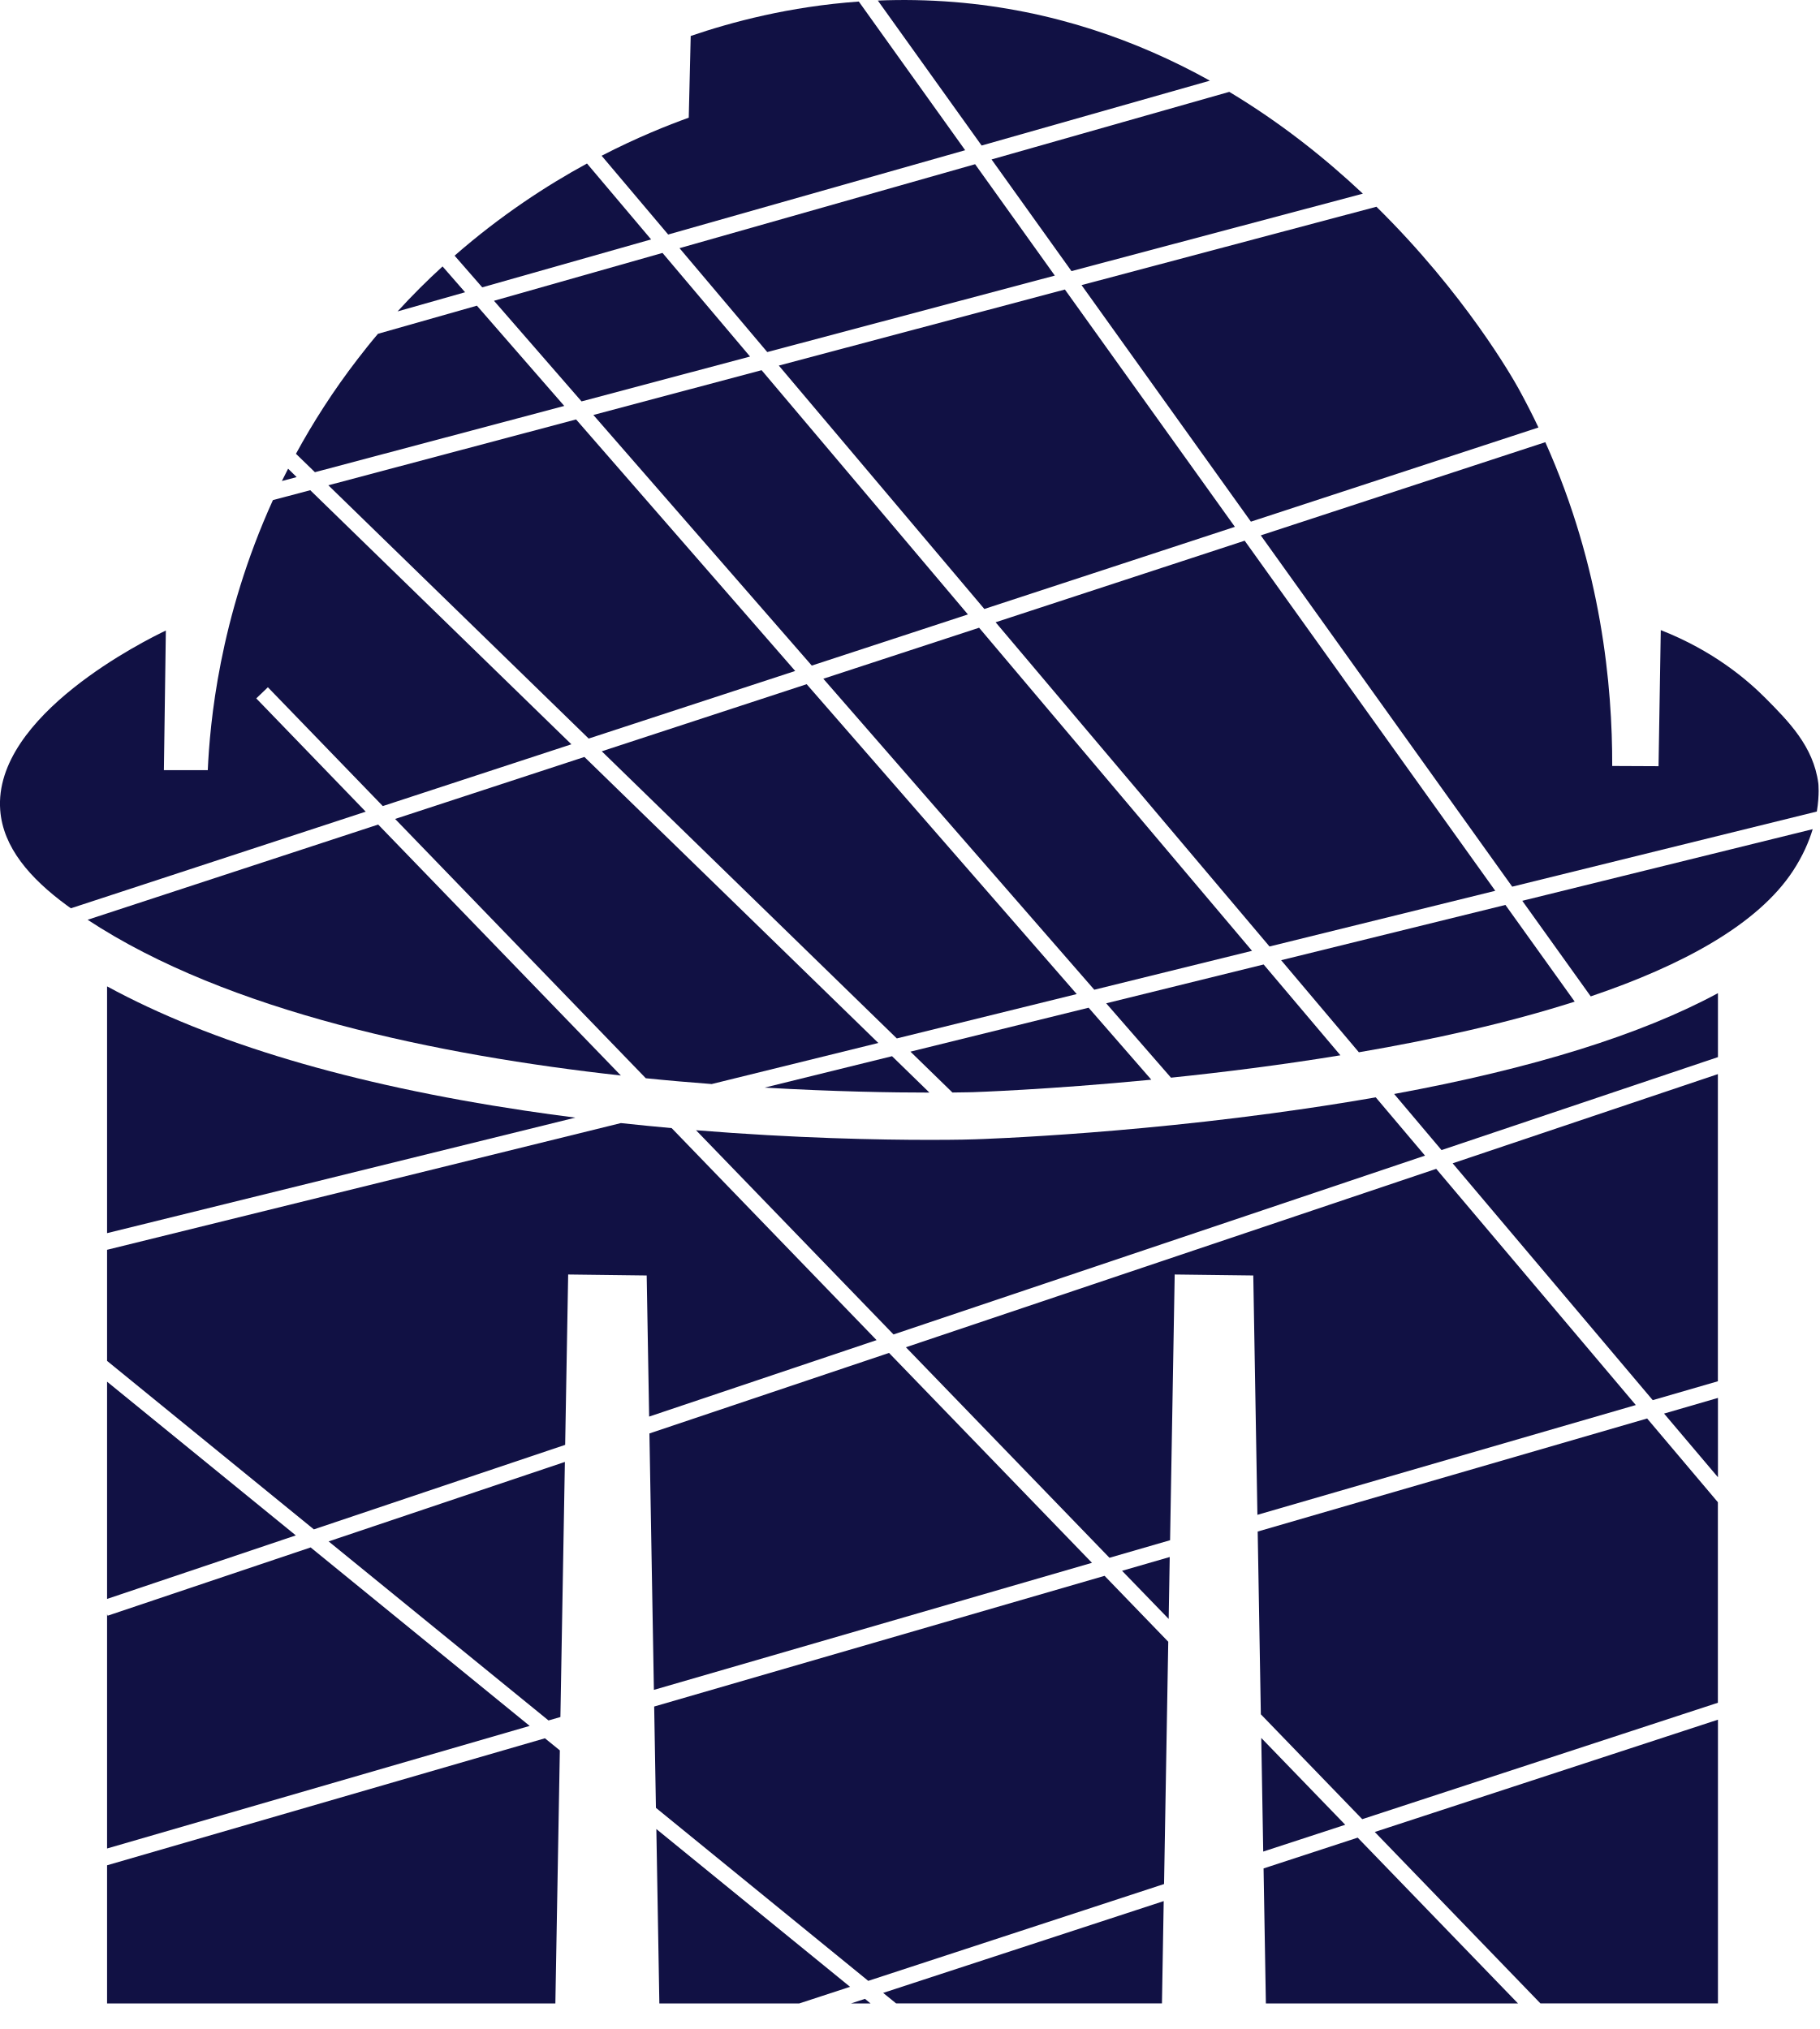
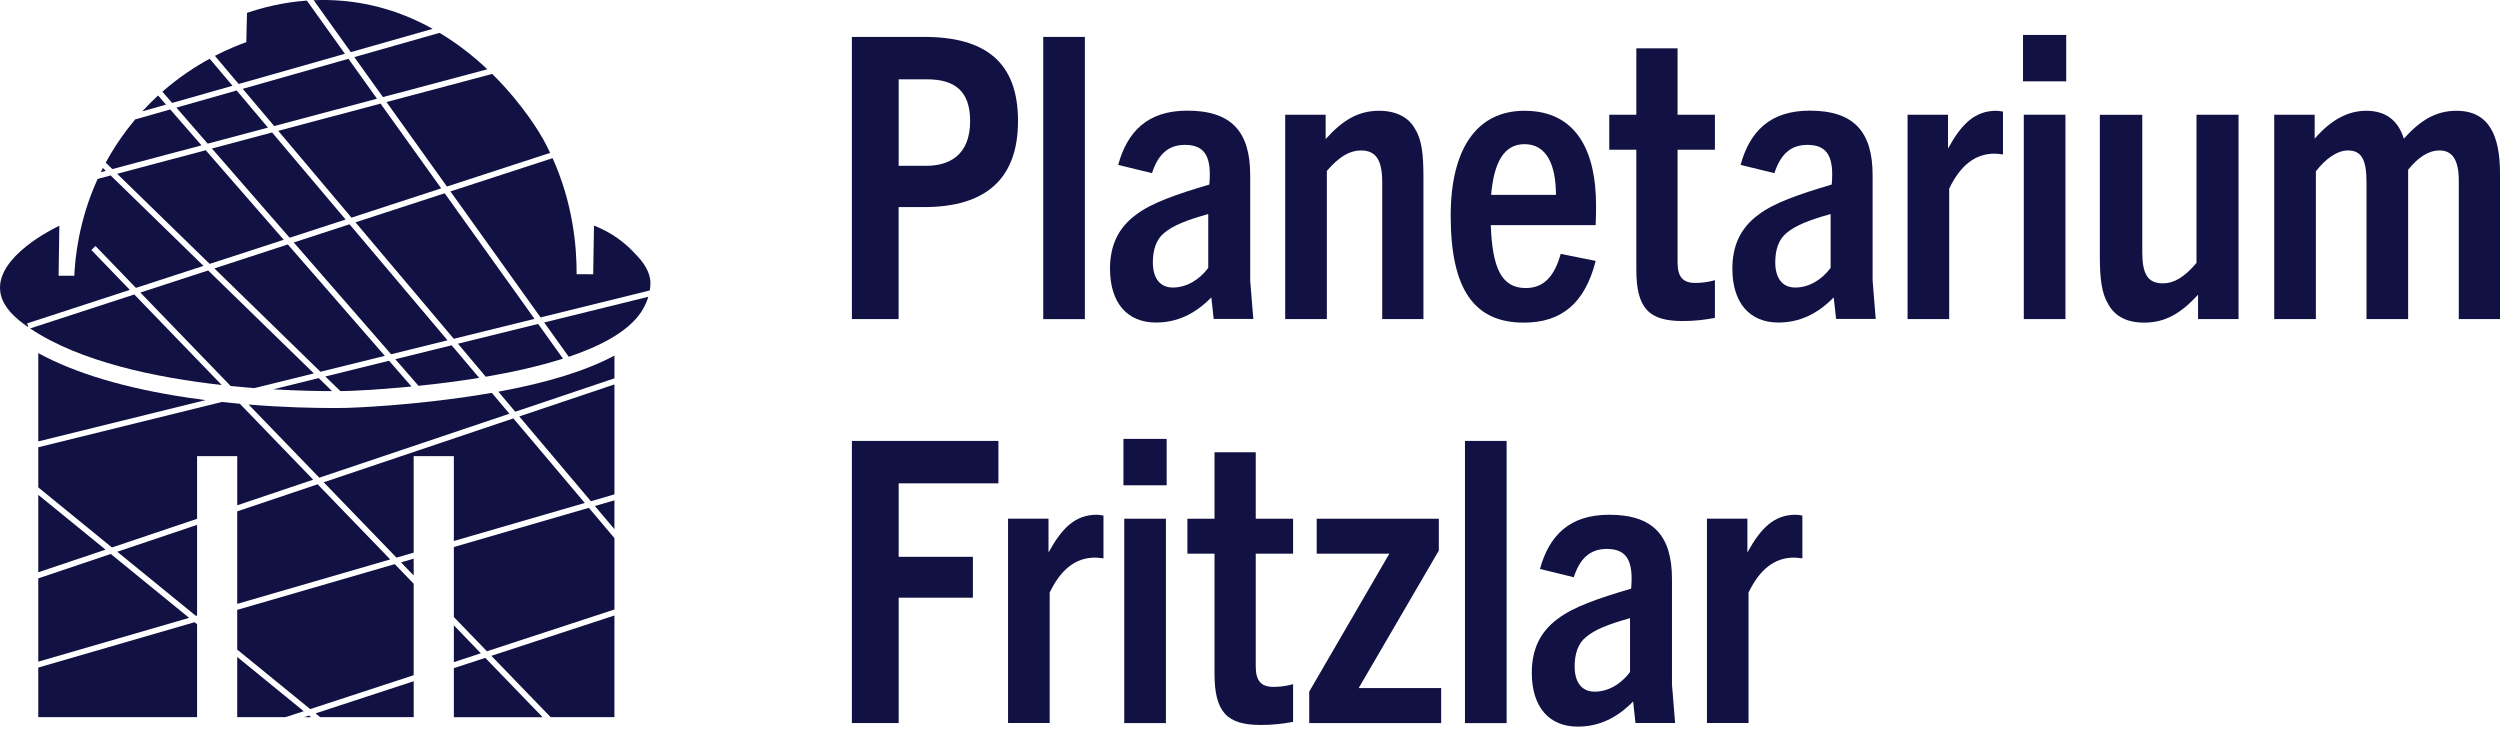
- <svg xmlns="http://www.w3.org/2000/svg" width="26" height="29" viewBox="0 0 26 29" fill="none">
-   <path d="M8.222 15.974L1.53 17.625V14.098C3.017 14.907 5.021 15.503 7.506 15.875C7.747 15.911 7.986 15.944 8.222 15.974Z" fill="#111144" />
-   <path d="M4.227 21.945L1.53 22.853V19.748L4.227 21.945Z" fill="#111144" />
-   <path d="M7.569 24.668L1.53 26.42V23.07L1.538 23.093L4.439 22.117L7.569 24.668Z" fill="#111144" />
-   <path d="M7.787 24.845L8 25.018L7.936 28.635H1.53V26.66L7.787 24.845Z" fill="#111144" />
-   <path d="M4.696 22.031L8.072 20.895L8.008 24.541L7.838 24.59L4.696 22.031Z" fill="#111144" />
-   <path d="M12.526 19.154L9.276 20.247L9.241 18.23L8.119 18.216L8.076 20.651L4.485 21.859L1.53 19.451V17.863L8.872 16.052H8.872C9.119 16.079 9.361 16.102 9.598 16.124L12.526 19.154Z" fill="#111144" />
-   <path d="M15.604 22.337L9.344 24.153L9.28 20.488L12.704 19.337L15.604 22.337Z" fill="#111144" />
-   <path d="M9.379 26.142L12.147 28.397L11.42 28.635H9.422L9.379 26.142Z" fill="#111144" />
-   <path d="M12.36 28.569L12.44 28.635H12.16L12.36 28.569Z" fill="#111144" />
-   <path d="M12.62 28.484L16.629 27.172L16.604 28.634H12.805L12.62 28.484Z" fill="#111144" />
-   <path d="M16.694 23.465L16.634 26.928L12.407 28.312L9.373 25.839L9.348 24.391L15.784 22.523L16.694 23.465Z" fill="#111144" />
-   <path d="M16.034 22.451L16.715 22.254L16.7 23.139L16.034 22.451Z" fill="#111144" />
-   <path d="M12.768 19.073L9.946 16.154C11.36 16.269 12.56 16.292 13.288 16.292C13.688 16.292 13.918 16.285 13.927 16.284C14.029 16.281 16.463 16.202 19.169 15.766C19.335 15.739 19.499 15.712 19.659 15.684L20.363 16.517L12.768 19.073Z" fill="#111144" />
-   <path d="M23.375 20.082L17.968 21.651L17.909 18.23L16.786 18.216L16.72 22.014L15.854 22.265L12.945 19.256L20.523 16.706L23.375 20.082Z" fill="#111144" />
-   <path d="M24.549 14.195V15.109L20.599 16.438L19.922 15.636C21.901 15.272 23.447 14.79 24.549 14.195Z" fill="#111144" />
-   <path d="M20.758 16.627L24.548 15.352V19.742L23.617 20.012L20.758 16.627Z" fill="#111144" />
-   <path d="M23.779 20.204L24.549 19.98V21.114L23.779 20.204Z" fill="#111144" />
-   <path d="M19.223 26.081L18.051 26.464L18.023 24.84L19.223 26.081Z" fill="#111144" />
-   <path d="M19.401 26.265L21.692 28.635H18.089L18.056 26.705L19.401 26.265Z" fill="#111144" />
-   <path d="M24.548 21.471V24.337L19.466 26.001L18.017 24.502L17.972 21.89L23.537 20.274L24.548 21.471Z" fill="#111144" />
-   <path d="M19.645 26.184L24.549 24.579V28.634H22.012L19.645 26.184Z" fill="#111144" />
-   <path d="M4.239 6.819L4.028 6.875C4.057 6.817 4.086 6.758 4.117 6.699L4.239 6.819Z" fill="#111144" />
-   <path d="M6.646 4.177L5.681 4.451C5.893 4.219 6.108 4.005 6.324 3.808L6.646 4.177Z" fill="#111144" />
-   <path d="M4.5 6.749L4.229 6.486C4.473 6.038 4.762 5.585 5.109 5.134C5.205 5.009 5.302 4.887 5.401 4.771L6.815 4.369L8.063 5.802L4.5 6.749Z" fill="#111144" />
-   <path d="M5.226 11.601L1.013 12.982C0.995 12.969 0.975 12.956 0.957 12.942C0.428 12.554 0.043 12.111 0.003 11.578C-0.098 10.223 2.096 9.143 2.37 9.012C2.361 9.677 2.351 10.342 2.342 11.008H2.969C2.999 10.344 3.13 8.843 3.9 7.148L4.433 7.006L8.165 10.638L5.47 11.521L3.828 9.823L3.662 9.982L5.226 11.601Z" fill="#111144" />
-   <path d="M5.404 11.785L8.872 15.372C6.282 15.085 3.255 14.465 1.252 13.146L5.404 11.785Z" fill="#111144" />
-   <path d="M6.891 4.107L6.496 3.654C7.154 3.079 7.811 2.651 8.388 2.337L9.304 3.422L6.891 4.107Z" fill="#111144" />
-   <path d="M9.467 3.615L10.718 5.096L8.31 5.737L7.059 4.299L9.467 3.615Z" fill="#111144" />
-   <path d="M4.692 6.936L8.232 5.995L11.363 9.59L8.412 10.556L4.692 6.936Z" fill="#111144" />
-   <path d="M12.551 14.907L10.17 15.494C9.866 15.471 9.551 15.444 9.228 15.411L5.646 11.705L8.351 10.819L12.551 14.907Z" fill="#111144" />
-   <path d="M12.747 15.096L13.281 15.616C12.753 15.616 11.925 15.603 10.926 15.545L12.747 15.096Z" fill="#111144" />
-   <path d="M9.548 3.352L8.597 2.226C9.11 1.961 9.546 1.789 9.842 1.682C9.851 1.293 9.861 0.903 9.87 0.514C10.454 0.315 11.279 0.093 12.272 0.022L13.792 2.147L9.548 3.352Z" fill="#111144" />
-   <path d="M10.883 5.291L13.831 8.782L11.6 9.513L8.479 5.931L10.883 5.291Z" fill="#111144" />
-   <path d="M13.934 2.347L15.073 3.939L10.964 5.032L9.71 3.547L13.934 2.347Z" fill="#111144" />
-   <path d="M12.815 14.842L8.599 10.738L11.527 9.779L15.386 14.208L12.815 14.842Z" fill="#111144" />
-   <path d="M15.556 14.403L16.452 15.432C14.964 15.576 13.906 15.61 13.906 15.61C13.906 15.61 13.802 15.613 13.61 15.615L13.01 15.031L15.556 14.403Z" fill="#111144" />
-   <path d="M14.027 2.08L12.544 0.008C12.89 -0.007 13.254 -0.001 13.634 0.029C15.032 0.143 16.251 0.576 17.289 1.153L14.027 2.08Z" fill="#111144" />
-   <path d="M14.066 8.704L11.129 5.225L15.217 4.138L17.646 7.53L14.066 8.704Z" fill="#111144" />
-   <path d="M15.637 14.146L11.765 9.701L13.991 8.972L17.891 13.59L15.637 14.146Z" fill="#111144" />
-   <path d="M18.057 13.785L19.154 15.083C18.303 15.223 17.473 15.326 16.733 15.403L15.807 14.34L18.057 13.785Z" fill="#111144" />
-   <path d="M14.169 2.279L17.566 1.313C18.299 1.753 18.935 2.26 19.475 2.768L15.311 3.875L14.169 2.279Z" fill="#111144" />
-   <path d="M18.141 13.528L14.227 8.894L17.786 7.728L21.367 12.732L18.141 13.528Z" fill="#111144" />
-   <path d="M15.455 4.075L19.669 2.955C20.93 4.197 21.612 5.395 21.704 5.562C21.804 5.745 21.898 5.928 21.984 6.11L17.875 7.456L15.455 4.075Z" fill="#111144" />
-   <path d="M21.512 12.934L22.502 14.316C21.54 14.624 20.469 14.86 19.418 15.04L18.307 13.724L21.512 12.934Z" fill="#111144" />
-   <path d="M21.753 12.875L25.903 11.851C25.849 12.03 25.761 12.234 25.622 12.446C25.119 13.214 24.04 13.798 22.731 14.241L21.753 12.875Z" fill="#111144" />
-   <path d="M25.962 11.599L21.609 12.673L18.016 7.652L22.082 6.32C22.887 8.116 23.041 9.81 23.038 10.948C23.259 10.949 23.479 10.95 23.7 10.951C23.71 10.303 23.721 9.654 23.732 9.006C24.485 9.302 24.966 9.715 25.229 9.979C25.559 10.312 25.913 10.668 25.983 11.194C25.983 11.194 26.003 11.352 25.962 11.599Z" fill="#111144" />
+ <svg xmlns="http://www.w3.org/2000/svg" width="77" height="23" viewBox="0 0 77 23" fill="none">
+   <path d="M13.979 20.579L14.947 20.262L16.713 22.09H13.979V20.579Z" fill="#111144" />
+   <path d="M13.979 19.26L14.809 20.121L13.979 20.393V19.26Z" fill="#111144" />
+   <path d="M9.519 22.039L9.581 22.089H9.365L9.519 22.039Z" fill="#111144" />
+   <path d="M12.742 20.982V22.088H9.862L9.72 21.972L12.742 20.982Z" fill="#111144" />
+   <path d="M7.306 20.234L9.354 21.905L8.793 22.088H7.306V20.234Z" fill="#111144" />
+   <path d="M6.07 19.227V22.088H1.179V20.561L5.993 19.164L6.07 19.227Z" fill="#111144" />
+   <path d="M3.25 16.929L1.179 17.626V15.242L3.25 16.929Z" fill="#111144" />
+   <path d="M5.825 19.03L1.179 20.379V17.814L3.412 17.062L5.825 19.03Z" fill="#111144" />
+   <path d="M3.611 16.994L6.07 16.166V18.958L6.033 18.968L3.611 16.994Z" fill="#111144" />
+   <path d="M7.306 18.784L12.158 17.375L12.741 17.979V20.796L9.554 21.84L7.306 20.007V18.784Z" fill="#111144" />
+   <path d="M12.741 17.725L12.351 17.321L12.741 17.207V17.725Z" fill="#111144" />
+   <path d="M7.306 15.75L9.783 14.916L12.019 17.23L7.306 18.599V15.75Z" fill="#111144" />
+   <path d="M9.97 14.854L15.812 12.887L18.011 15.491L13.979 16.662V14.049H12.741V17.021L12.212 17.175L9.97 14.854Z" fill="#111144" />
+   <path d="M6.331 12.323L1.179 13.595V10.877C2.325 11.501 3.871 11.962 5.786 12.248C5.97 12.275 6.15 12.3 6.33 12.323H6.331Z" fill="#111144" />
+   <path d="M7.307 15.563V14.048H6.07V15.979L3.448 16.862L1.179 15.011V13.776L6.832 12.381C7.021 12.402 7.206 12.42 7.388 12.436L9.646 14.774L7.306 15.563H7.307Z" fill="#111144" />
+   <path d="M15.148 12.1L15.69 12.742L9.834 14.713L7.658 12.46C8.752 12.549 9.681 12.567 10.243 12.567C10.551 12.567 10.729 12.562 10.736 12.561C10.814 12.559 12.691 12.497 14.777 12.161C14.903 12.141 15.026 12.12 15.147 12.1H15.148Z" fill="#111144" />
+   <path d="M18.925 11.652L15.87 12.681L15.35 12.064C16.879 11.783 18.074 11.41 18.925 10.951V11.652Z" fill="#111144" />
+   <path d="M18.199 15.438L15.994 12.826L18.925 11.84V15.226L18.199 15.438Z" fill="#111144" />
+   <path d="M18.924 16.298L18.322 15.585L18.924 15.41V16.298Z" fill="#111144" />
+   <path d="M13.979 16.848L18.137 15.641L18.925 16.575V18.772L14.998 20.059L13.979 19.005V16.848Z" fill="#111144" />
+   <path d="M16.96 22.088L15.134 20.199L18.924 18.957V22.088H16.96Z" fill="#111144" />
+   <path d="M17.517 10.989L16.761 9.932L19.969 9.141C19.927 9.28 19.86 9.438 19.753 9.603C19.364 10.197 18.529 10.648 17.517 10.99V10.989Z" fill="#111144" />
+   <path d="M12.89 11.883L12.176 11.063L13.911 10.635L14.758 11.638C14.101 11.745 13.46 11.824 12.891 11.883H12.89Z" fill="#111144" />
+   <path d="M10.02 11.596L11.983 11.111L12.674 11.905C11.531 12.016 10.719 12.041 10.719 12.041C10.719 12.041 10.635 12.043 10.482 12.045L10.02 11.596Z" fill="#111144" />
+   <path d="M9.816 11.645L10.228 12.046C9.819 12.046 9.181 12.036 8.415 11.991L9.816 11.645Z" fill="#111144" />
+   <path d="M0.927 10.116L4.136 9.07L6.829 11.858C4.818 11.633 2.469 11.15 0.927 10.116Z" fill="#111144" />
+   <path d="M4.324 9.01L6.411 8.33L9.667 11.501L7.834 11.953C7.598 11.936 7.354 11.914 7.104 11.889L4.324 9.011V9.01Z" fill="#111144" />
+   <path d="M6.603 8.267L8.865 7.529L11.852 10.96L9.87 11.45L6.603 8.267Z" fill="#111144" />
+   <path d="M9.048 7.468L10.766 6.908L13.783 10.481L12.046 10.911L9.048 7.468Z" fill="#111144" />
+   <path d="M10.949 6.848L13.696 5.953L16.463 9.821L13.976 10.435L10.949 6.848Z" fill="#111144" />
+   <path d="M7.162 2.641L5.302 3.17L5.001 2.825C5.508 2.381 6.014 2.05 6.458 1.809L7.162 2.642V2.641Z" fill="#111144" />
+   <path d="M4.869 2.941L5.113 3.222L4.381 3.43C4.542 3.254 4.705 3.092 4.869 2.941Z" fill="#111144" />
+   <path d="M8.253 3.93L6.397 4.424L5.433 3.315L7.289 2.787L8.253 3.93Z" fill="#111144" />
+   <path d="M3.459 5.207L3.256 5.009C3.444 4.663 3.669 4.31 3.936 3.961C4.012 3.864 4.087 3.77 4.164 3.678L5.243 3.371L6.206 4.477L3.459 5.207Z" fill="#111144" />
+   <path d="M3.259 5.261L3.105 5.301C3.126 5.259 3.147 5.217 3.169 5.174L3.258 5.261H3.259Z" fill="#111144" />
+   <path d="M2.941 7.577L2.814 7.7L3.999 8.928L0.836 9.96L0.876 10.081C0.828 10.05 0.782 10.017 0.738 9.984C0.33 9.684 0.033 9.342 0.003 8.931C-0.076 7.886 1.616 7.054 1.828 6.952C1.821 7.465 1.813 7.978 1.805 8.492H2.289C2.312 7.98 2.412 6.821 3.007 5.511L3.408 5.404L6.268 8.189L4.187 8.867L2.941 7.577Z" fill="#111144" />
+   <path d="M6.458 8.128L3.608 5.353L6.336 4.627L8.738 7.385L6.458 8.128Z" fill="#111144" />
+   <path d="M8.921 7.323L6.527 4.574L8.38 4.08L10.644 6.761L8.921 7.323Z" fill="#111144" />
+   <path d="M11.611 3.04L8.444 3.882L7.476 2.736L10.732 1.811L11.611 3.04Z" fill="#111144" />
+   <path d="M10.622 1.657L7.35 2.587L6.619 1.72C7.018 1.514 7.357 1.38 7.586 1.298C7.593 0.998 7.601 0.696 7.608 0.396C8.057 0.244 8.689 0.073 9.451 0.018L10.623 1.656L10.622 1.657Z" fill="#111144" />
+   <path d="M10.825 6.703L8.57 4.03L11.721 3.191L13.589 5.801L10.825 6.703Z" fill="#111144" />
+   <path d="M15.011 2.134L11.794 2.99L10.913 1.759L13.538 1.012C14.104 1.351 14.594 1.742 15.01 2.133L15.011 2.134Z" fill="#111144" />
+   <path d="M10.805 1.605L9.661 0.006C9.931 -0.005 10.214 -0.002 10.511 0.022C11.588 0.11 12.527 0.443 13.326 0.888L10.805 1.605Z" fill="#111144" />
+   <path d="M13.765 5.745L11.904 3.143L15.16 2.277C16.133 3.237 16.66 4.161 16.731 4.29C16.808 4.43 16.879 4.569 16.944 4.708L13.765 5.745Z" fill="#111144" />
+   <path d="M20.015 8.945L16.649 9.776L13.874 5.896L17.02 4.871C17.643 6.258 17.763 7.567 17.76 8.445C17.93 8.445 18.1 8.446 18.27 8.447C18.278 7.947 18.287 7.447 18.295 6.947C18.875 7.176 19.246 7.494 19.449 7.698C19.703 7.955 19.977 8.23 20.029 8.636C20.029 8.636 20.045 8.757 20.014 8.946L20.015 8.945Z" fill="#111144" />
+   <path d="M14.962 11.603L14.104 10.586L16.575 9.977L17.34 11.046C16.599 11.282 15.772 11.464 14.962 11.603Z" fill="#111144" />
+   <path d="M26.238 9.829V1.137H28.464C30.376 1.137 31.355 1.936 31.355 3.727C31.355 5.517 30.351 6.378 28.464 6.378H27.677V9.827H26.238V9.829ZM28.525 5.107C29.226 5.107 29.88 4.791 29.88 3.727C29.88 2.794 29.396 2.443 28.55 2.443H27.679V5.107H28.525Z" fill="#111144" />
+   <path d="M33.414 1.137H32.132V9.829H33.414V1.137Z" fill="#111144" />
+   <path d="M37.382 9.825L37.309 9.159C36.813 9.668 36.257 9.934 35.603 9.934C34.72 9.934 34.188 9.329 34.188 8.275C34.188 7.562 34.442 7.017 34.985 6.617C35.469 6.242 36.268 5.975 37.248 5.684C37.319 4.862 37.139 4.462 36.497 4.462C35.965 4.462 35.663 4.776 35.481 5.333L34.44 5.079C34.719 4.062 35.336 3.408 36.569 3.408C37.936 3.408 38.506 4.062 38.506 5.393V8.637L38.602 9.824H37.381L37.382 9.825ZM37.214 6.592C36.525 6.787 36.136 6.943 35.859 7.173C35.605 7.378 35.508 7.706 35.508 8.081C35.508 8.553 35.715 8.856 36.125 8.856C36.535 8.856 36.936 8.626 37.214 8.251V6.592Z" fill="#111144" />
+   <path d="M42.572 9.827V5.602C42.572 4.913 42.365 4.634 41.918 4.634C41.58 4.634 41.253 4.815 40.867 5.264V9.828H39.584V3.533H40.83V4.284C41.35 3.703 41.834 3.412 42.475 3.412C43.008 3.412 43.395 3.617 43.588 3.98C43.794 4.307 43.842 4.768 43.842 5.457V9.827H42.572Z" fill="#111144" />
+   <path d="M46.931 9.937C45.419 9.937 44.681 8.932 44.681 6.644C44.681 4.61 45.467 3.412 46.955 3.412C48.589 3.412 49.158 4.708 49.158 6.318C49.158 6.498 49.158 6.705 49.146 6.935H45.916C45.965 8.254 46.243 8.872 46.993 8.872C47.574 8.872 47.889 8.472 48.069 7.819L49.147 8.036C48.809 9.367 48.069 9.937 46.934 9.937M45.927 6.002H47.923C47.923 5.069 47.632 4.44 46.955 4.44C46.326 4.44 46.012 4.996 45.927 6.002Z" fill="#111144" />
+   <path d="M52.819 9.791C52.505 9.851 52.19 9.888 51.827 9.888C50.787 9.888 50.399 9.5 50.399 8.303V4.611H49.565V3.534H50.399V1.488H51.669V3.534H52.819V4.611H51.669V8.085C51.669 8.534 51.839 8.714 52.214 8.714C52.408 8.714 52.614 8.69 52.819 8.63V9.793V9.791Z" fill="#111144" />
+   <path d="M56.552 9.825L56.478 9.159C55.983 9.668 55.427 9.934 54.773 9.934C53.89 9.934 53.357 9.329 53.357 8.275C53.357 7.562 53.611 7.017 54.155 6.617C54.639 6.242 55.438 5.975 56.417 5.684C56.489 4.862 56.309 4.462 55.667 4.462C55.135 4.462 54.833 4.776 54.651 5.333L53.61 5.079C53.889 4.062 54.506 3.408 55.739 3.408C57.106 3.408 57.676 4.062 57.676 5.393V8.637L57.772 9.824H56.551L56.552 9.825ZM56.383 6.592C55.694 6.787 55.306 6.943 55.029 7.173C54.775 7.378 54.678 7.706 54.678 8.081C54.678 8.553 54.885 8.856 55.295 8.856C55.705 8.856 56.106 8.626 56.383 8.251V6.592Z" fill="#111144" />
+   <path d="M58.753 9.828V3.533H59.999V4.575C60.411 3.824 60.821 3.412 61.487 3.412C61.547 3.412 61.608 3.424 61.692 3.437V4.757C61.596 4.745 61.499 4.732 61.438 4.732C60.821 4.732 60.374 5.108 60.035 5.809V9.828H58.752H58.753Z" fill="#111144" />
+   <path d="M62.309 1.076H63.639V2.505H62.309V1.076ZM62.333 3.533H63.616V9.828H62.333V3.533Z" fill="#111144" />
+   <path d="M67.7 9.828V9.078C67.167 9.658 66.683 9.937 66.042 9.937C65.51 9.937 65.146 9.744 64.941 9.381C64.736 9.054 64.675 8.594 64.675 7.904V3.535H65.982V7.759C65.982 8.449 66.152 8.727 66.623 8.727C66.949 8.727 67.277 8.545 67.652 8.097V3.533H68.947V9.828H67.701H67.7Z" fill="#111144" />
+   <path d="M75.731 9.828V5.555C75.731 4.853 75.477 4.634 75.139 4.634C74.8 4.634 74.485 4.84 74.171 5.227V9.827H72.888V5.602C72.888 4.936 72.743 4.634 72.32 4.634C71.982 4.634 71.63 4.889 71.329 5.276V9.828H70.046V3.533H71.292V4.271C71.763 3.726 72.284 3.412 72.876 3.412C73.505 3.412 73.868 3.728 74.038 4.271C74.546 3.703 75.03 3.412 75.659 3.412C76.663 3.412 77.001 4.175 77.001 5.35V9.828H75.731Z" fill="#111144" />
+   <path d="M26.238 22.27V13.58H30.751V14.887H27.679V17.15H29.965V18.409H27.679V22.27H26.238Z" fill="#111144" />
+   <path d="M31.048 22.269V15.975H32.294V17.016C32.706 16.265 33.116 15.854 33.782 15.854C33.842 15.854 33.903 15.866 33.987 15.878V17.198C33.891 17.186 33.794 17.174 33.733 17.174C33.116 17.174 32.669 17.549 32.33 18.25V22.269H31.047H31.048Z" fill="#111144" />
+   <path d="M34.602 13.518H35.933V14.947H34.602V13.518ZM34.627 15.976H35.91V22.271H34.627V15.976Z" fill="#111144" />
+   <path d="M39.827 22.233C39.513 22.293 39.197 22.329 38.835 22.329C37.795 22.329 37.407 21.942 37.407 20.744V17.053H36.572V15.976H37.407V13.93H38.677V15.976H39.827V17.053H38.677V20.526C38.677 20.975 38.847 21.156 39.222 21.156C39.416 21.156 39.621 21.131 39.827 21.072V22.234V22.233Z" fill="#111144" />
+   <path d="M40.324 22.27V21.302L42.792 17.053H40.554V15.977H44.316V16.957L41.847 21.193H44.388V22.27H40.324Z" fill="#111144" />
+   <path d="M46.404 13.58H45.121V22.272H46.404V13.58Z" fill="#111144" />
+   <path d="M50.373 22.271L50.3 21.605C49.804 22.113 49.248 22.38 48.595 22.38C47.711 22.38 47.179 21.774 47.179 20.721C47.179 20.007 47.433 19.462 47.976 19.062C48.46 18.687 49.259 18.42 50.239 18.13C50.311 17.307 50.13 16.907 49.489 16.907C48.956 16.907 48.654 17.221 48.472 17.779L47.431 17.524C47.71 16.508 48.327 15.854 49.561 15.854C50.928 15.854 51.497 16.508 51.497 17.838V21.082L51.593 22.269H50.372L50.373 22.271ZM50.205 19.039C49.516 19.233 49.127 19.39 48.85 19.62C48.596 19.825 48.499 20.152 48.499 20.528C48.499 21 48.706 21.303 49.116 21.303C49.527 21.303 49.928 21.073 50.205 20.698V19.039Z" fill="#111144" />
+   <path d="M52.574 22.269V15.975H53.82V17.016C54.231 16.265 54.643 15.854 55.307 15.854C55.367 15.854 55.428 15.866 55.513 15.878V17.198C55.416 17.186 55.32 17.174 55.259 17.174C54.642 17.174 54.195 17.549 53.855 18.25V22.269H52.572H52.574Z" fill="#111144" />
</svg>
